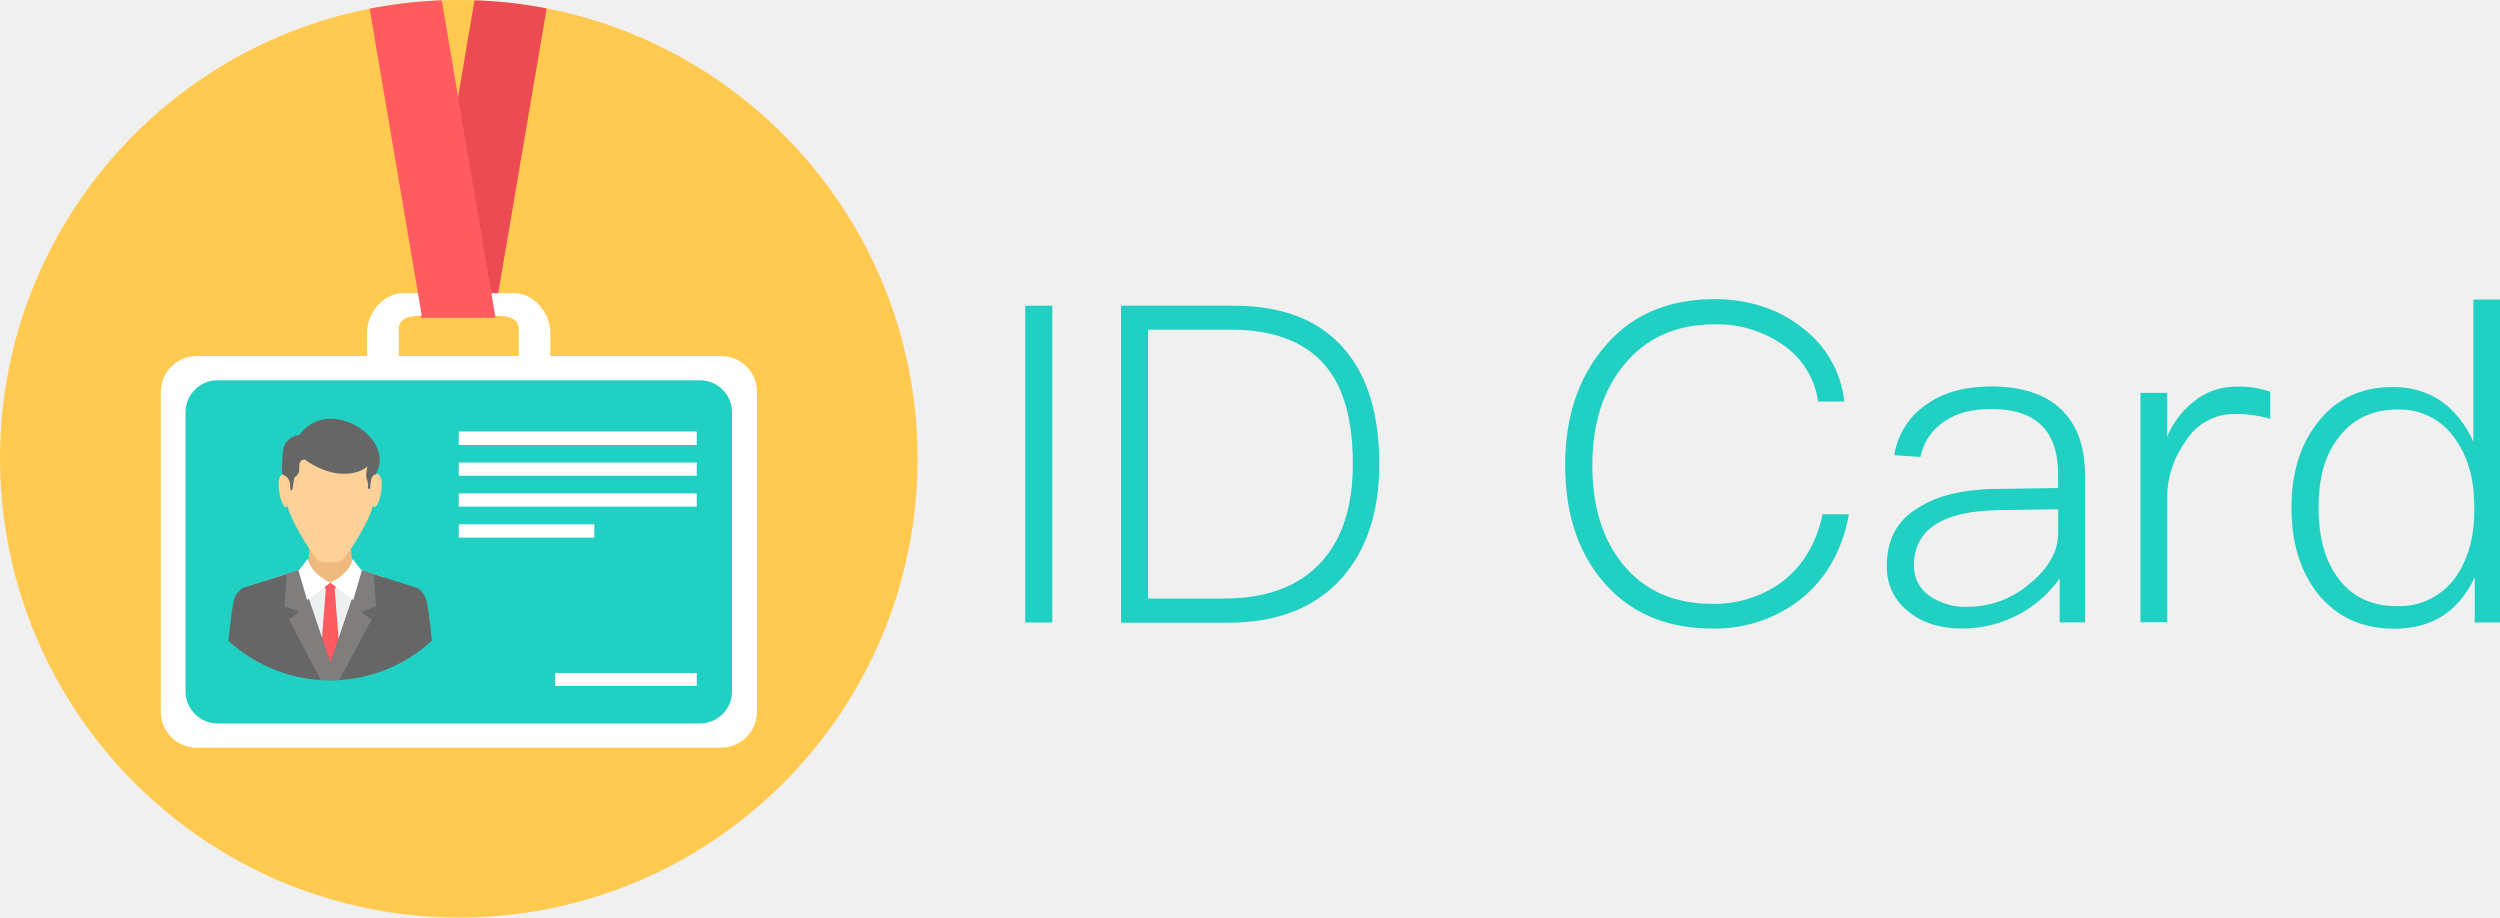
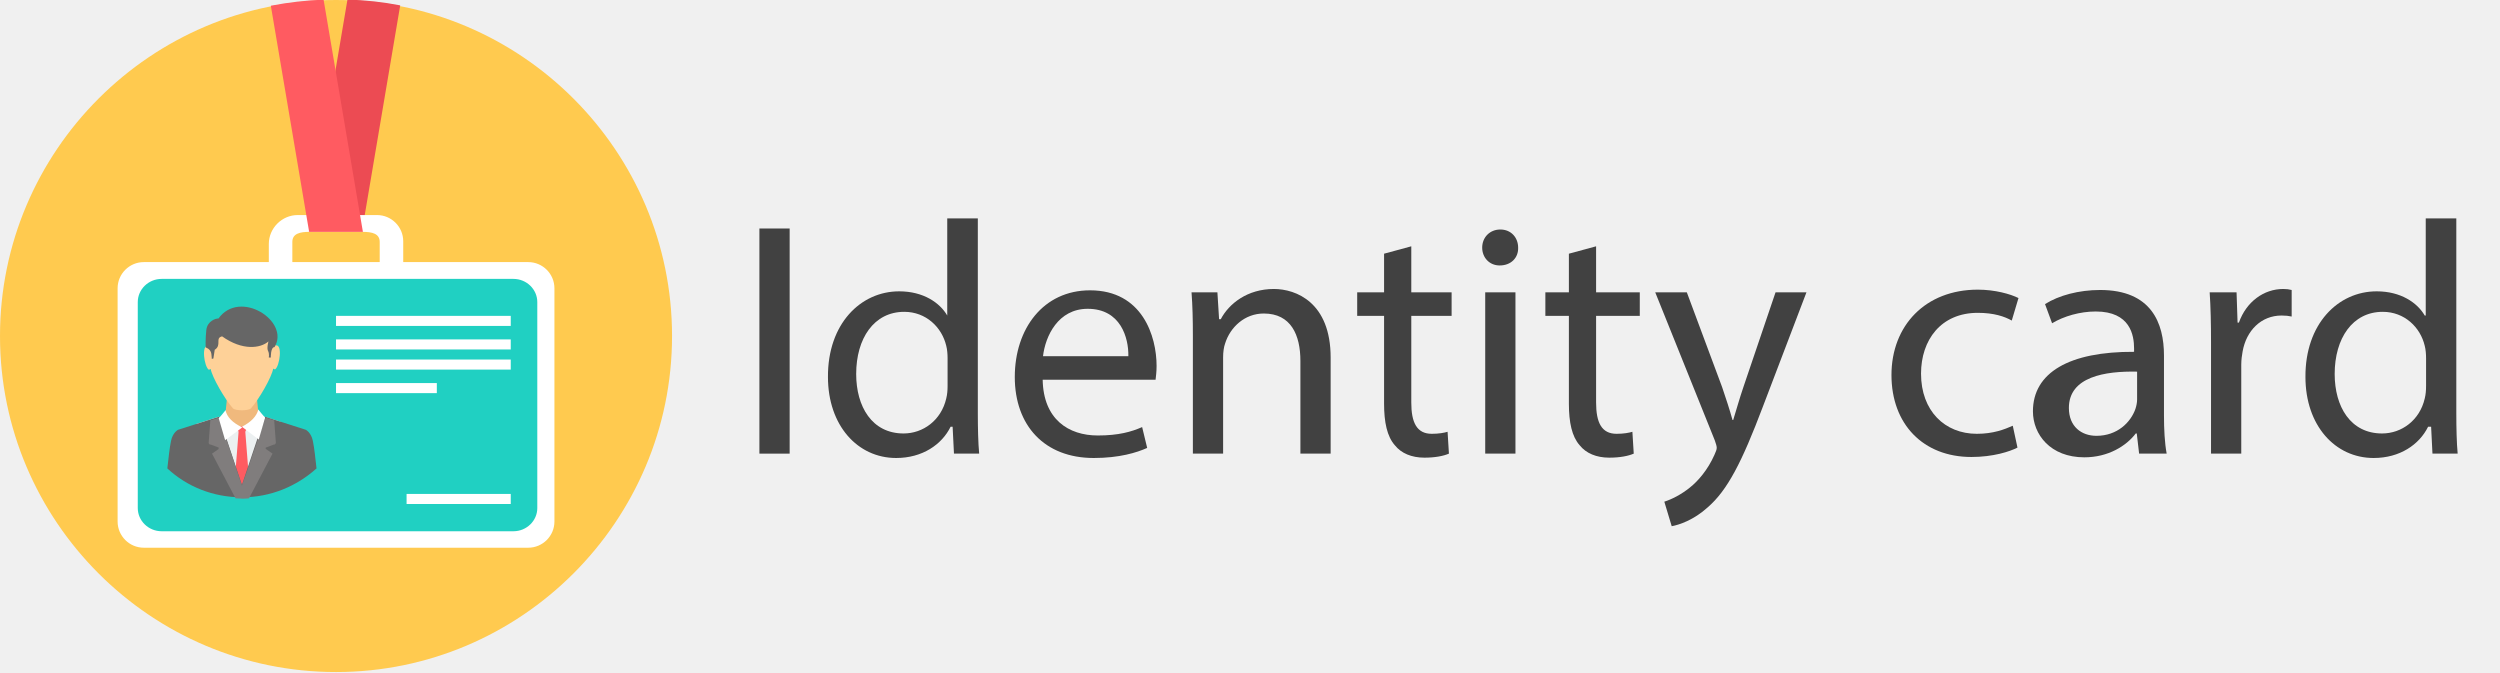
- <svg xmlns="http://www.w3.org/2000/svg" height="72" viewBox="0 0 544.91 200">
-   <defs>
-     <style>.cls-1{fill:#ffca4f;}.cls-2{fill:#ec4b53;}.cls-3{fill:#fff;}.cls-4{fill:#20d0c2;}.cls-5{fill:#f0b97d;}.cls-6{fill:#ecf0f1;}.cls-7{fill:#ff5b61;}.cls-8{fill:#666;}.cls-9{fill:#807d7d;}.cls-10{fill:#fed198;}</style>
-   </defs>
-   <path class="cls-1" d="M100,200A100,100,0,1,0,0,100,100.19,100.19,0,0,0,100,200Z" />
-   <path class="cls-2" d="M103.42.07,91.69,69.21h16L119.15,1.84A99,99,0,0,0,103.42.07Z" />
-   <path class="cls-3" d="M42.86,77.6H80V72.52c0-4.31,3.53-8.62,7.84-8.62h24.27c4.3,0,7.83,4.31,7.83,8.62V77.6h37.17A7.83,7.83,0,0,1,165,85.4v69.77a7.83,7.83,0,0,1-7.81,7.8H42.85a7.82,7.82,0,0,1-7.8-7.8V85.4a7.82,7.82,0,0,1,7.8-7.8Zm44.06,0h26.16V71.74c0-2.41-2.31-2.92-5.13-2.92H92.05c-2.82,0-5.13.51-5.13,2.92V77.6Z" />
-   <path class="cls-4" d="M47.6,82.88H152.4a7,7,0,0,1,7.16,6.84v61.13a7,7,0,0,1-7.16,6.84H47.6a7,7,0,0,1-7.16-6.84V89.72A7,7,0,0,1,47.6,82.88Z" />
-   <path class="cls-5" d="M67.79,115.78h8.35l.67,7,1.21,1,2.53,1.61L72,145.68l-8.59-20.29,2.54-1.61,1.2-1,.68-7Z" />
-   <path class="cls-6" d="M65,124.3l-6.92,2.21L72,145.68l11.79-19.81-4.89-1.55-4.31,3H69.39L65,124.3Z" />
-   <path class="cls-7" d="M70.42,127.08l.59,1.46-1.32,16.63L72,146.91l2.27-1.74-1.31-16.63.59-1.46L72,127l-1.54.06Z" />
-   <path class="cls-8" d="M65.15,124.26l-12.24,3.91a4.68,4.68,0,0,0-2.07,3.33c-.45,2.4-.69,4.85-1.05,8.16a32.8,32.8,0,0,0,44.35,0c-.36-3.31-.6-5.76-1.06-8.16A4.72,4.72,0,0,0,91,128.17l-12.16-3.85L72,144.54l-6.81-20.28Z" />
-   <path class="cls-9" d="M65.15,124.26l-2.64.85-.51,6.7s.14.55.56.5l2.38.9a.27.27,0,0,0,0,.35l-2,1.4,7,13.28c.66,0,1.32,0,2,0s1.34,0,2,0L81,135l-2-1.4a.28.28,0,0,1,0-.35l2.39-.9c.42.05.55-.5.55-.5l-.5-6.68-2.56-.81L72,144.54l-6.81-20.28Z" />
-   <path class="cls-10" d="M62.24,101.47c0,.65-.24,1.29-.22,1.92-2.24-.42-1.16,6.23.11,7.14.1.08.34-.09.55-.22.44,2.45,4.19,9,6.57,11.73.66.76,4.71.75,5.37,0,2.44-2.69,6.18-9.3,6.62-11.76.21.14.46.3.56.22,1.27-.91,2.35-7.56.11-7.14,0-.63-.22-1.27-.22-1.92-.12-5.17-4.8-7.74-9.73-7.76s-9.6,2.59-9.72,7.76Z" />
-   <path class="cls-8" d="M65.24,94.85a3.79,3.79,0,0,0-3.56,3.4,33.51,33.51,0,0,0-.16,5.18,2.33,2.33,0,0,1,1.68,1.9c.19,1.54,0,1.54,0,1.54l.54-.13.39-2.62c2.23-1.4,0-3.47,2.22-4,6,4.3,11.36,3.57,13.76,1.54,0,0-.56,2.12-.13,2.87a3.28,3.28,0,0,1,.17,2l.56,0s-.1-3.12,1.15-3.1c4.73-7.82-10.26-17.53-16.67-8.54Z" />
-   <path class="cls-3" d="M67.05,121.81a24,24,0,0,1-2,2.52l1.89,6.46L72,127c-2.78-1.37-4.45-3.14-4.91-5.21Zm9.82,0a25.47,25.47,0,0,0,2,2.52L77,130.79,72,127c2.79-1.37,4.45-3.14,4.91-5.21ZM100,94.06h51.86V97H100Zm21,52.62h30.87v2.82H121v-2.82Zm-21-32.39h29.54v2.89H100Zm0-6.74h51.86v2.89H100Zm0-6.74h51.86v2.88H100Z" />
-   <path class="cls-7" d="M96.29.08,108,69.21H92L80.57,1.9A100,100,0,0,1,96.29.08Z" />
-   <path class="cls-4" d="M229.36,66.63v69.05h-5.9V66.63Z" />
-   <path class="cls-4" d="M268.91,66.63c10.74,0,18.86,3.19,24.28,9.67,4.93,5.81,7.44,14.12,7.44,24.86,0,10.54-2.8,18.86-8.31,25q-8.7,9.57-24.66,9.57H244.35V66.63Zm-18.66,63.83h16.54c9.18,0,16.24-2.61,21.08-7.83q7-7.55,7-21.47c0-9.67-2-16.83-6.09-21.57-4.45-5.22-11.41-7.74-20.7-7.74H250.25Z" />
-   <path class="cls-4" d="M392.6,71.27A23.17,23.17,0,0,1,402,87.52h-5.7a18.06,18.06,0,0,0-7.84-12.47,25.13,25.13,0,0,0-14.7-4.36c-8.51,0-15.08,3-19.92,9-4.54,5.61-6.77,12.86-6.77,21.76s2.23,16.15,6.67,21.56c4.65,5.71,11.13,8.61,19.44,8.61a25.1,25.1,0,0,0,15.19-4.74c4.54-3.48,7.54-8.41,8.89-14.79H403c-1.45,7.93-5,14.21-10.83,18.76A30.28,30.28,0,0,1,373.26,137c-10.35,0-18.38-3.58-24.18-10.64-5.32-6.48-7.93-14.8-7.93-25s2.71-18.57,8.13-25.24c5.89-7.35,14.12-10.93,24.56-10.93C381.09,65.28,387.38,67.21,392.6,71.27Z" />
-   <path class="cls-4" d="M450,90c2.9,3.19,4.45,7.64,4.45,13.44v32.2h-5.52v-9.57a25.58,25.58,0,0,1-8,7.35A26.13,26.13,0,0,1,427.7,137c-4.83,0-8.8-1.26-11.7-3.68a12.1,12.1,0,0,1-4.74-10c0-5.8,2.32-10.06,7.06-12.76,4.06-2.62,10-4,17.51-4l12.76-.19v-3q0-14.22-14.5-14.22c-4.07,0-7.35.78-10,2.52a12.09,12.09,0,0,0-5.51,7.93l-5.7-.39a16.42,16.42,0,0,1,7.54-11.41c3.58-2.42,8.22-3.58,13.93-3.58C441.34,84.33,446.56,86.17,450,90Zm-13.83,21.18c-12.67.09-19,4.15-19,12.08a7.77,7.77,0,0,0,3.19,6.48,13.67,13.67,0,0,0,8.51,2.52,20.69,20.69,0,0,0,13.74-5.22c4-3.29,6-7,6-10.83V111Z" />
-   <path class="cls-4" d="M494.82,85.39v5.9a26.61,26.61,0,0,0-7.64-1.06,12.41,12.41,0,0,0-10.83,6,21.3,21.3,0,0,0-4,13v26.4h-5.8v-50h5.8v9.58a19,19,0,0,1,5.51-7.45,14.51,14.51,0,0,1,9.67-3.48A19.91,19.91,0,0,1,494.82,85.39Z" />
-   <path class="cls-4" d="M544.91,65.28v70.4H539.4v-9.86c-3.48,7.45-9.29,11.22-17.51,11.22-7.25,0-12.86-2.71-16.92-7.93-3.68-4.84-5.51-11-5.51-18.47s1.83-13.45,5.51-18.28c4.06-5.42,9.57-8,16.63-8,7.93,0,13.83,4,17.51,11.9V65.28Zm-35.4,30.37c-2.8,3.67-4.15,8.7-4.15,15s1.35,11.31,4.06,15.08q4.5,6.39,13.05,6.39a15,15,0,0,0,12.67-6.19c2.71-3.78,4.16-8.61,4.16-14.51v-1.16c0-6.19-1.55-11.12-4.45-15a14.5,14.5,0,0,0-12.18-6C517,89.26,512.61,91.39,509.51,95.65Z" />
+ <svg xmlns="http://www.w3.org/2000/svg" height="72" x="0px" y="0px" viewBox="0 0 744 200" style="enable-background:new 0 0 744 200;" xml:space="preserve">
+   <style type="text/css">
+ 	.st0{fill:#FFCA4F;}
+ 	.st1{fill:#EC4B53;}
+ 	.st2{fill:#FFFFFF;}
+ 	.st3{fill:#20D0C2;}
+ 	.st4{fill:#F0B97D;}
+ 	.st5{fill:#ECF0F1;}
+ 	.st6{fill:#FF5B61;}
+ 	.st7{fill:#666666;}
+ 	.st8{fill:#807D7D;}
+ 	.st9{fill:#FED198;}
+ 	.st10{fill:#414141;}
+ </style>
+   <g>
+     <path class="st0" d="M100,200c55.1,0,100-44.9,100-100S155.1,0,100,0C44.9,0,0,44.9,0,100S44.9,200,100,200z" />
+     <path class="st1" d="M103.4-0.1L91.7,69h16l11.4-67.4C114,0.6,108.7,0,103.4-0.1z" />
+     <path class="st2" d="M42.8,78H80v-5.4c0-4.7,3.9-8.6,8.6-8.6h23.6c4.3,0,7.8,3.5,7.8,7.8V78h37.2c4.3,0,7.8,3.5,7.8,7.8v69.4   c0,4.3-3.5,7.8-7.8,7.8H42.8c-4.3,0-7.8-3.5-7.8-7.8V85.8C35,81.5,38.5,78,42.8,78L42.8,78z M87,78h26v-6c0-2.5-2.3-3-5.1-3H92.1   c-2.8,0-5.1,0.5-5.1,3L87,78C87,78,87,78,87,78z" />
+     <path class="st3" d="M48.1,83h104.7c3.9,0,7.1,3.1,7.1,6.9v61.3c0,3.8-3.2,6.9-7.1,6.9H48.1c-3.9,0-7.1-3.1-7.1-6.9V89.9   C41,86.1,44.2,83,48.1,83z" />
+     <path class="st4" d="M67.8,116h8.4l0.7,7l1.2,1l2.5,1.6L72,145.9l-8.6-20.3l2.5-1.6l1.2-1L67.8,116L67.8,116z" />
+     <path class="st5" d="M65.1,124l-6.8,2.2L71.9,145l11.6-19.5l-4.8-1.5l-4.2,3h-5.1L65.1,124L65.1,124L65.1,124z" />
+     <path class="st6" d="M70.4,127l0.6,1.5l-1.3,16.6l2.3,1.7l2.3-1.7l-1.3-16.6l0.6-1.5l-1.5-0.1L70.4,127L70.4,127L70.4,127z" />
+     <path class="st7" d="M65.2,124l-12.2,3.9c0,0-1.6,0.8-2.1,3.3c-0.5,2.4-0.7,4.9-1.1,8.2c5.8,5.4,13.6,8.6,22.2,8.6   c8.6,0,16.3-3.3,22.2-8.6c-0.4-3.3-0.6-5.8-1.1-8.2c-0.5-2.5-2.1-3.3-2.1-3.3l-12.2-3.9L72,144.3L65.2,124L65.2,124L65.2,124z" />
+     <path class="st8" d="M65.2,124.3l-2.6,0.8l-0.5,6.7c0,0,0.1,0.6,0.6,0.5l2.4,0.9c-0.1,0.1-0.1,0.3,0,0.4l-2,1.4l7,13.3   c0.7,0,1.3,0.1,2,0.1s1.3,0,2-0.1l7-13.3l-2-1.4c-0.1-0.2,0-0.4,0-0.4l2.4-0.9c0.4,0.1,0.6-0.5,0.6-0.5l-0.5-6.7l-2.6-0.8L72,144.5   L65.2,124.3L65.2,124.3L65.2,124.3z" />
+     <path class="st9" d="M62.2,101c0,0.7-0.2,1.3-0.2,1.9c-2.2-0.4-1.2,6.2,0.1,7.1c0.1,0.1,0.3-0.1,0.6-0.2c0.4,2.4,4.2,9,6.6,11.7   c0.7,0.8,4.7,0.8,5.4,0c2.4-2.7,6.2-9.3,6.6-11.8c0.2,0.1,0.5,0.3,0.6,0.2c1.3-0.9,2.3-7.6,0.1-7.1c0-0.6-0.2-1.3-0.2-1.9   c-0.1-5.2-4.8-7.7-9.7-7.8C67,93.3,62.4,95.8,62.2,101C62.2,101,62.2,101,62.2,101z" />
+     <path class="st7" d="M65,94.8c-0.7-0.1-3.3,0.7-3.6,3.4c-0.3,2.7-0.2,5.2-0.2,5.2s1.5,0.4,1.7,1.9c0.2,1.5,0.1,1.5,0.1,1.5l0.5-0.1   l0.4-2.6c2.2-1.4,0-3.5,2.2-4c6,4.3,11.4,3.6,13.8,1.5c0,0-0.6,2.1-0.1,2.9c0.4,0.8,0.2,1.9,0.2,1.9l0.6,0c0,0-0.1-3.1,1.1-3.1   C86.4,95.6,71.4,85.9,65,94.8L65,94.8L65,94.8z" />
+     <path class="st2" d="M67.1,122c0.2,0-2,2.5-2,2.5l1.9,6.5l5.1-3.8C69.2,125.8,67.5,124.1,67.1,122L67.1,122L67.1,122z M76.9,121.8   c-0.2,0,2,2.5,2,2.5l-1.9,6.5L72,127C74.7,125.6,76.4,123.9,76.9,121.8L76.9,121.8z M100,94h52v3h-52V94z M121,147h31v3h-31   L121,147L121,147z M100,114h30v3h-30V114z M100,107h52v3h-52V107z M100,101h52v3h-52V101z" />
+     <path class="st6" d="M96.3-0.1L108,69H92L80.6,1.7C85.8,0.7,91,0.1,96.3-0.1L96.3-0.1z" />
+     <g>
+       <path class="st10" d="M235,68v67h-9V68H235z" />
+       <path class="st10" d="M291,65v58.1c0,4.1,0.1,8.8,0.4,11.9h-7.5l-0.4-8h-0.6c-2.6,5.3-8.4,9.3-16.2,9.3    c-11.5,0-20.3-9.7-20.3-24.1c-0.1-15.8,9.7-25.5,21.2-25.5c7.2,0,12.1,3.4,14.3,7.2h0V65H291z M282,106.6c0-1.1-0.1-2.6-0.4-3.7    c-1.3-5.5-6-10.1-12.5-10.1c-9,0-14.3,7.9-14.3,18.5c0,9.7,4.7,17.7,14.1,17.7c5.8,0,11.2-3.9,12.7-10.4c0.3-1.2,0.4-2.4,0.4-3.8    V106.6z" />
+       <path class="st10" d="M310.3,113c0.2,11.8,7.7,16.6,16.4,16.6c6.2,0,10-1.1,13.2-2.5l1.5,6.2c-3.1,1.4-8.3,3-15.9,3    c-14.7,0-23.5-9.7-23.5-24.1s8.5-25.8,22.4-25.8c15.6,0,19.8,13.7,19.8,22.5c0,1.8-0.2,3.2-0.3,4.1H310.3z M335.8,106    c0.1-5.5-2.3-14.1-12.1-14.1c-8.8,0-12.6,8.1-13.3,14.1H335.8z" />
+       <path class="st10" d="M355,100c0-5-0.1-9-0.4-13h7.7l0.5,8h0.5c2.4-4.6,7.9-9,15.8-9c6.6,0,16.9,4,16.9,20.4V135h-9v-27.6    c0-7.7-2.8-14.1-10.9-14.1c-5.7,0-10,4.1-11.5,8.9c-0.4,1.1-0.6,2.6-0.6,4.1V135h-9V100z" />
+       <path class="st10" d="M420,73.3V87h12v7h-12v25.8c0,5.9,1.6,9.3,6.1,9.3c2.1,0,3.7-0.3,4.7-0.6l0.4,6.5c-1.6,0.7-4.1,1.2-7.3,1.2    c-3.8,0-6.9-1.3-8.8-3.7c-2.3-2.6-3.2-6.8-3.2-12.4V94h-8v-7h8V75.5L420,73.3z" />
+       <path class="st10" d="M451.8,73.7c0.1,3-2.1,5.3-5.5,5.3c-3.1,0-5.2-2.4-5.2-5.3c0-3.1,2.3-5.4,5.4-5.4    C449.7,68.3,451.8,70.7,451.8,73.7z M442,135V87h9v48H442z" />
+       <path class="st10" d="M475,73.3V87h13v7h-13v25.8c0,5.9,1.6,9.3,6.1,9.3c2.1,0,3.7-0.3,4.7-0.6l0.4,6.5c-1.6,0.7-4.1,1.2-7.3,1.2    c-3.8,0-6.9-1.3-8.8-3.7c-2.3-2.6-3.2-6.8-3.2-12.4V94h-7v-7h7V75.5L475,73.3z" />
+       <path class="st10" d="M502,87l10.5,28.2c1.1,3.2,2.3,6.9,3.1,9.8h0.2c0.9-2.9,1.9-6.5,3.1-10l9.5-28h9.2l-13,34.1    c-6.2,16.4-10.5,24.8-16.4,29.9c-4.2,3.8-8.5,5.2-10.7,5.6l-2.2-7.3c2.2-0.7,5-2.1,7.6-4.2c2.4-1.9,5.3-5.2,7.3-9.7    c0.4-0.9,0.7-1.6,0.7-2.1c0-0.5-0.2-1.2-0.6-2.3l-17.7-44H502z" />
+       <path class="st10" d="M600.4,133.2c-2.3,1.2-7.3,2.8-13.7,2.8c-14.4,0-23.8-9.8-23.8-24.4c0-14.7,10.1-25.4,25.7-25.4    c5.1,0,9.7,1.3,12.1,2.5l-2,6.7c-2.1-1.2-5.3-2.3-10.1-2.3c-11,0-16.9,8.1-16.9,18.1c0,11.1,7.1,17.9,16.6,17.9    c4.9,0,8.2-1.3,10.7-2.4L600.4,133.2z" />
+       <path class="st10" d="M636.6,135l-0.7-6h-0.3c-2.8,3.7-8.2,7.1-15.3,7.1c-10.1,0-15.3-6.8-15.3-13.7c0-11.5,10.8-17.8,30.1-17.7    v-1c0-3.9-1.1-11-11.4-11c-4.7,0-9.5,1.4-13,3.5l-2.1-5.7c4.1-2.6,10.1-4.2,16.4-4.2c15.3,0,19,9.9,19,19.5v17.8    c0,4.1,0.2,8.2,0.8,11.4H636.6z M636,110.6c-9.5-0.2-20.3,1.5-20.3,10.8c0,5.6,3.8,8.3,8.2,8.3c6.2,0,10.2-4,11.6-8    c0.3-0.9,0.5-1.9,0.5-2.8V110.6z" />
+       <path class="st10" d="M658,102c0-5.7-0.1-10.5-0.4-15h8l0.3,9h0.4c2.2-6.2,7.4-10,13.2-10c1,0,1.7,0.1,2.5,0.3v7.9    c-0.9-0.2-1.8-0.3-3-0.3c-6.1,0-10.5,4.5-11.6,10.7c-0.2,1.1-0.4,2.5-0.4,3.9V135h-9V102z" />
+       <path class="st10" d="M731,65v58.1c0,4.1,0.1,8.8,0.4,11.9h-7.5l-0.4-8h-0.9c-2.6,5.3-8.4,9.3-16.2,9.3    c-11.5,0-20.3-9.7-20.3-24.1c-0.1-15.8,9.7-25.5,21.2-25.5c7.2,0,12.1,3.4,14.3,7.2h0.3V65H731z M722,106.6c0-1.1-0.1-2.6-0.4-3.7    c-1.3-5.5-6-10.1-12.5-10.1c-9,0-14.3,7.9-14.3,18.5c0,9.7,4.7,17.7,14.1,17.7c5.8,0,11.2-3.9,12.7-10.4c0.3-1.2,0.4-2.4,0.4-3.8    V106.6z" />
+     </g>
+   </g>
</svg>
